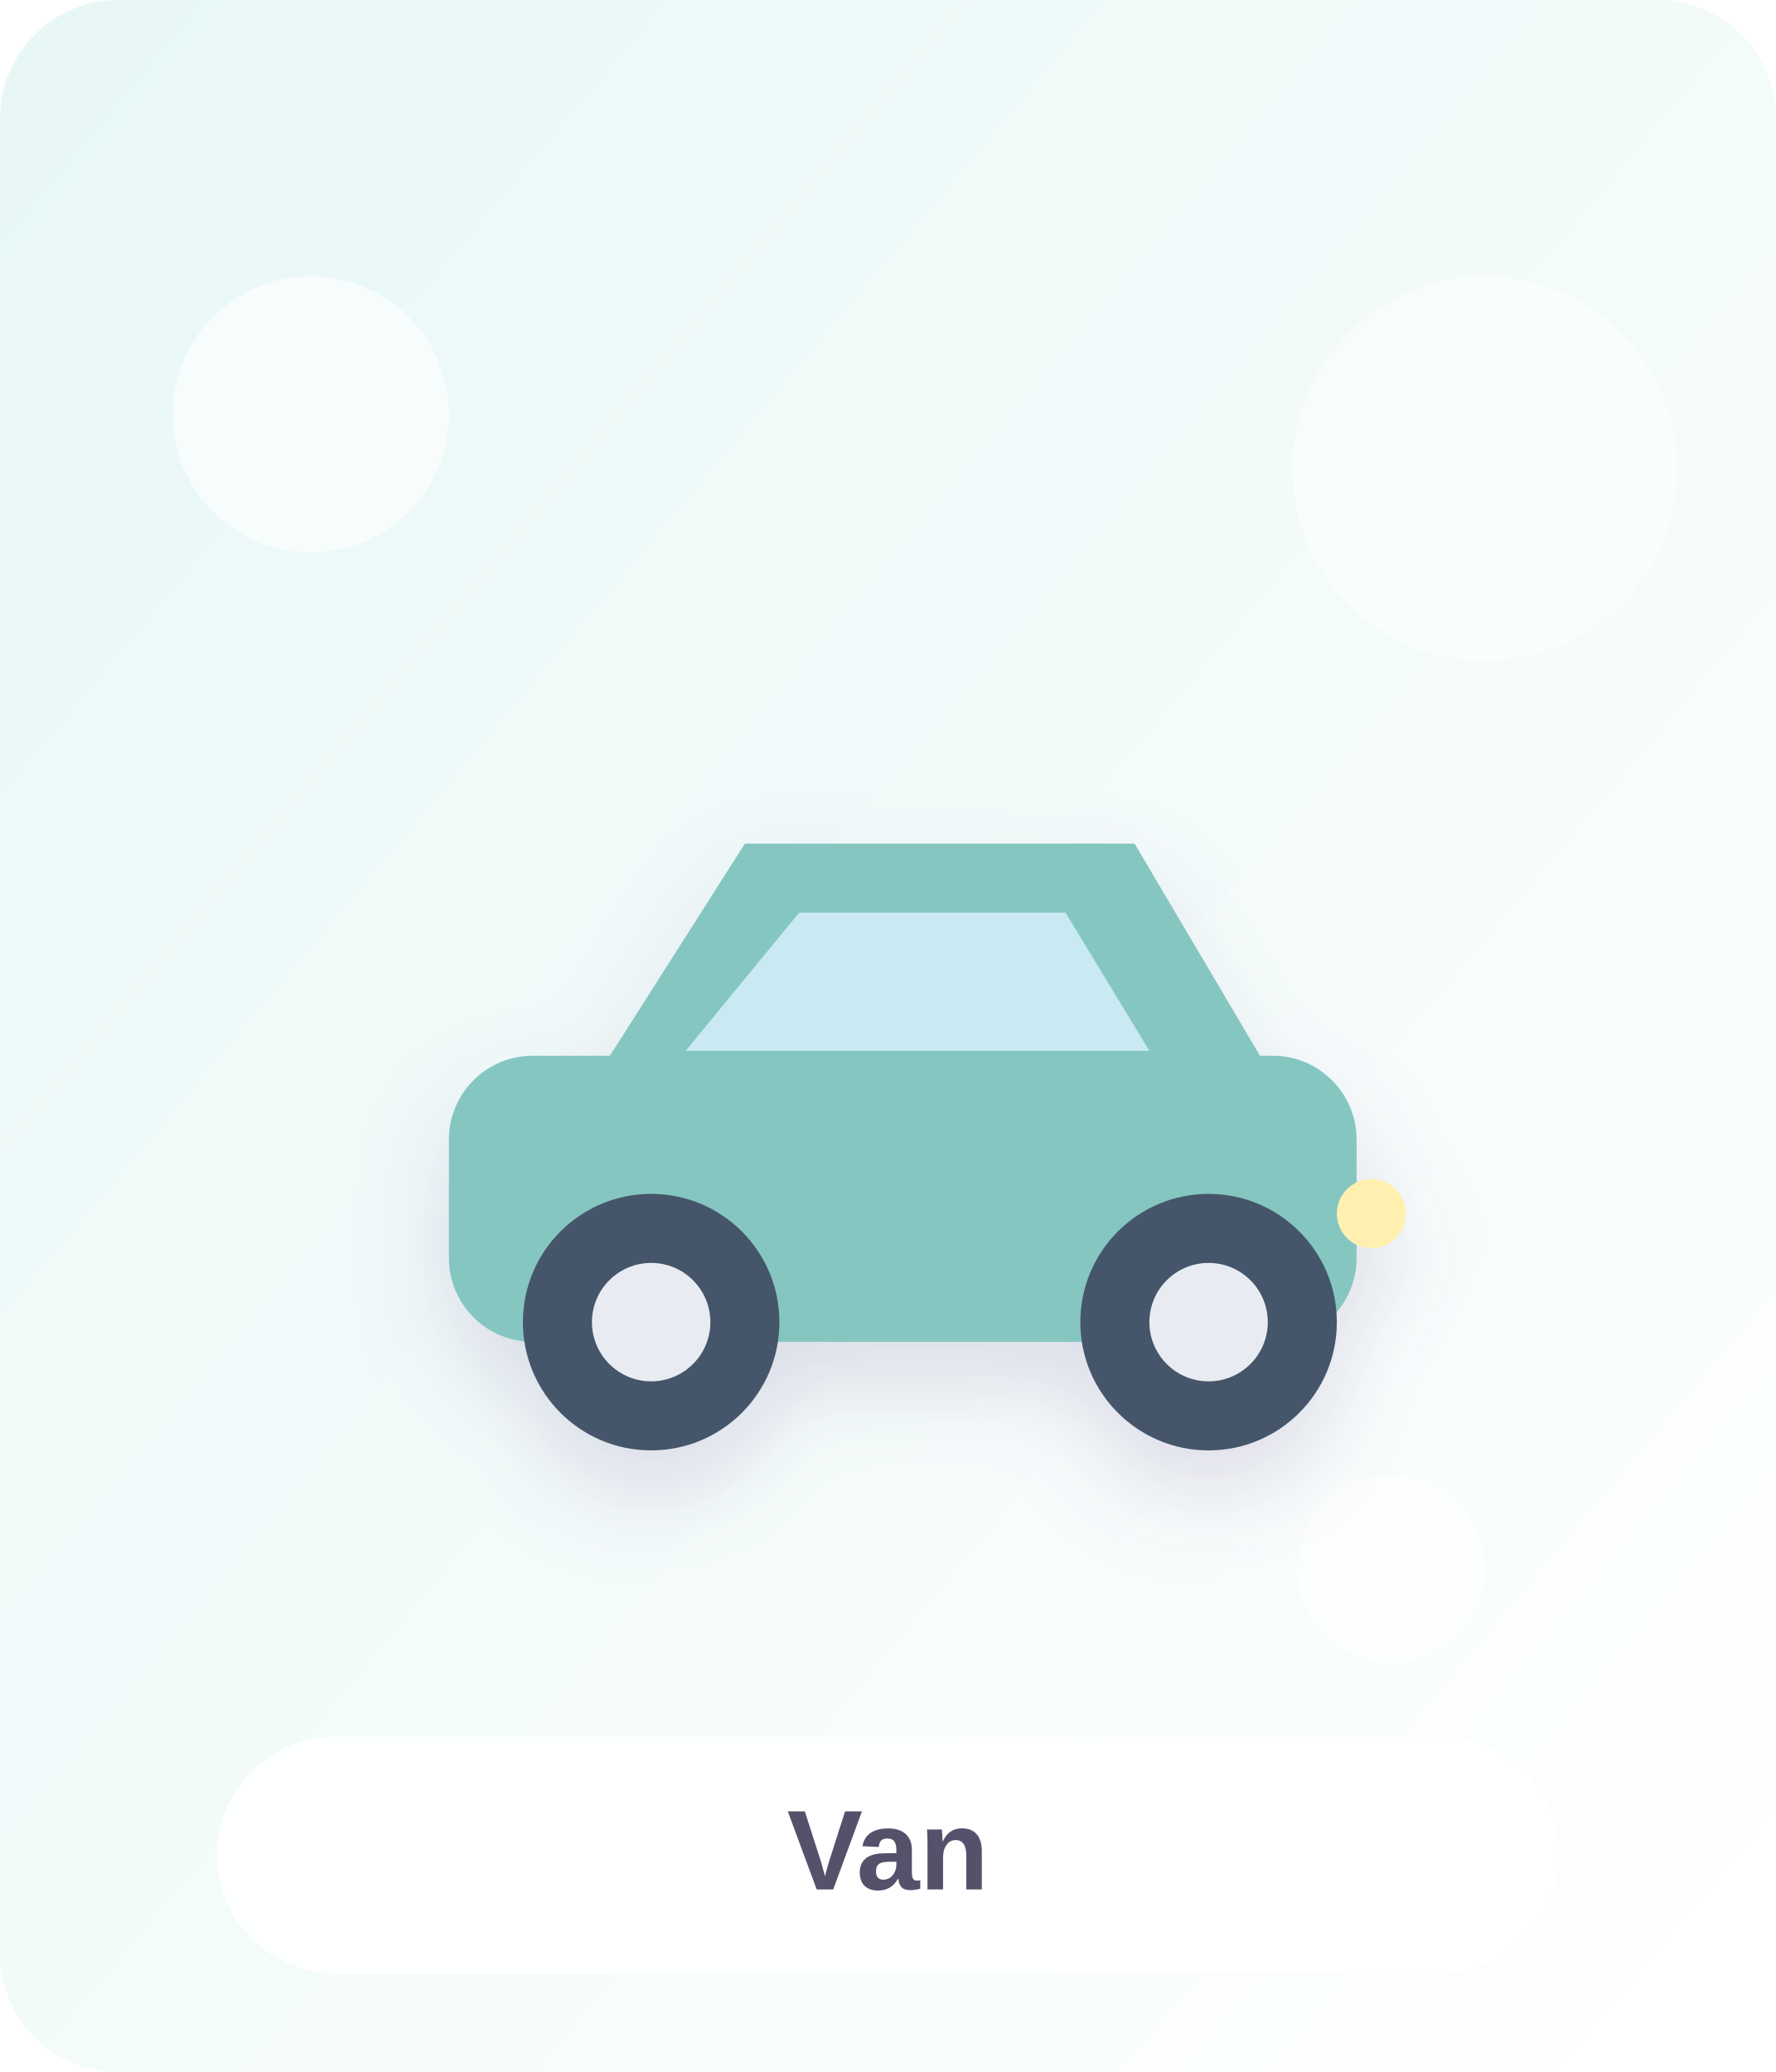
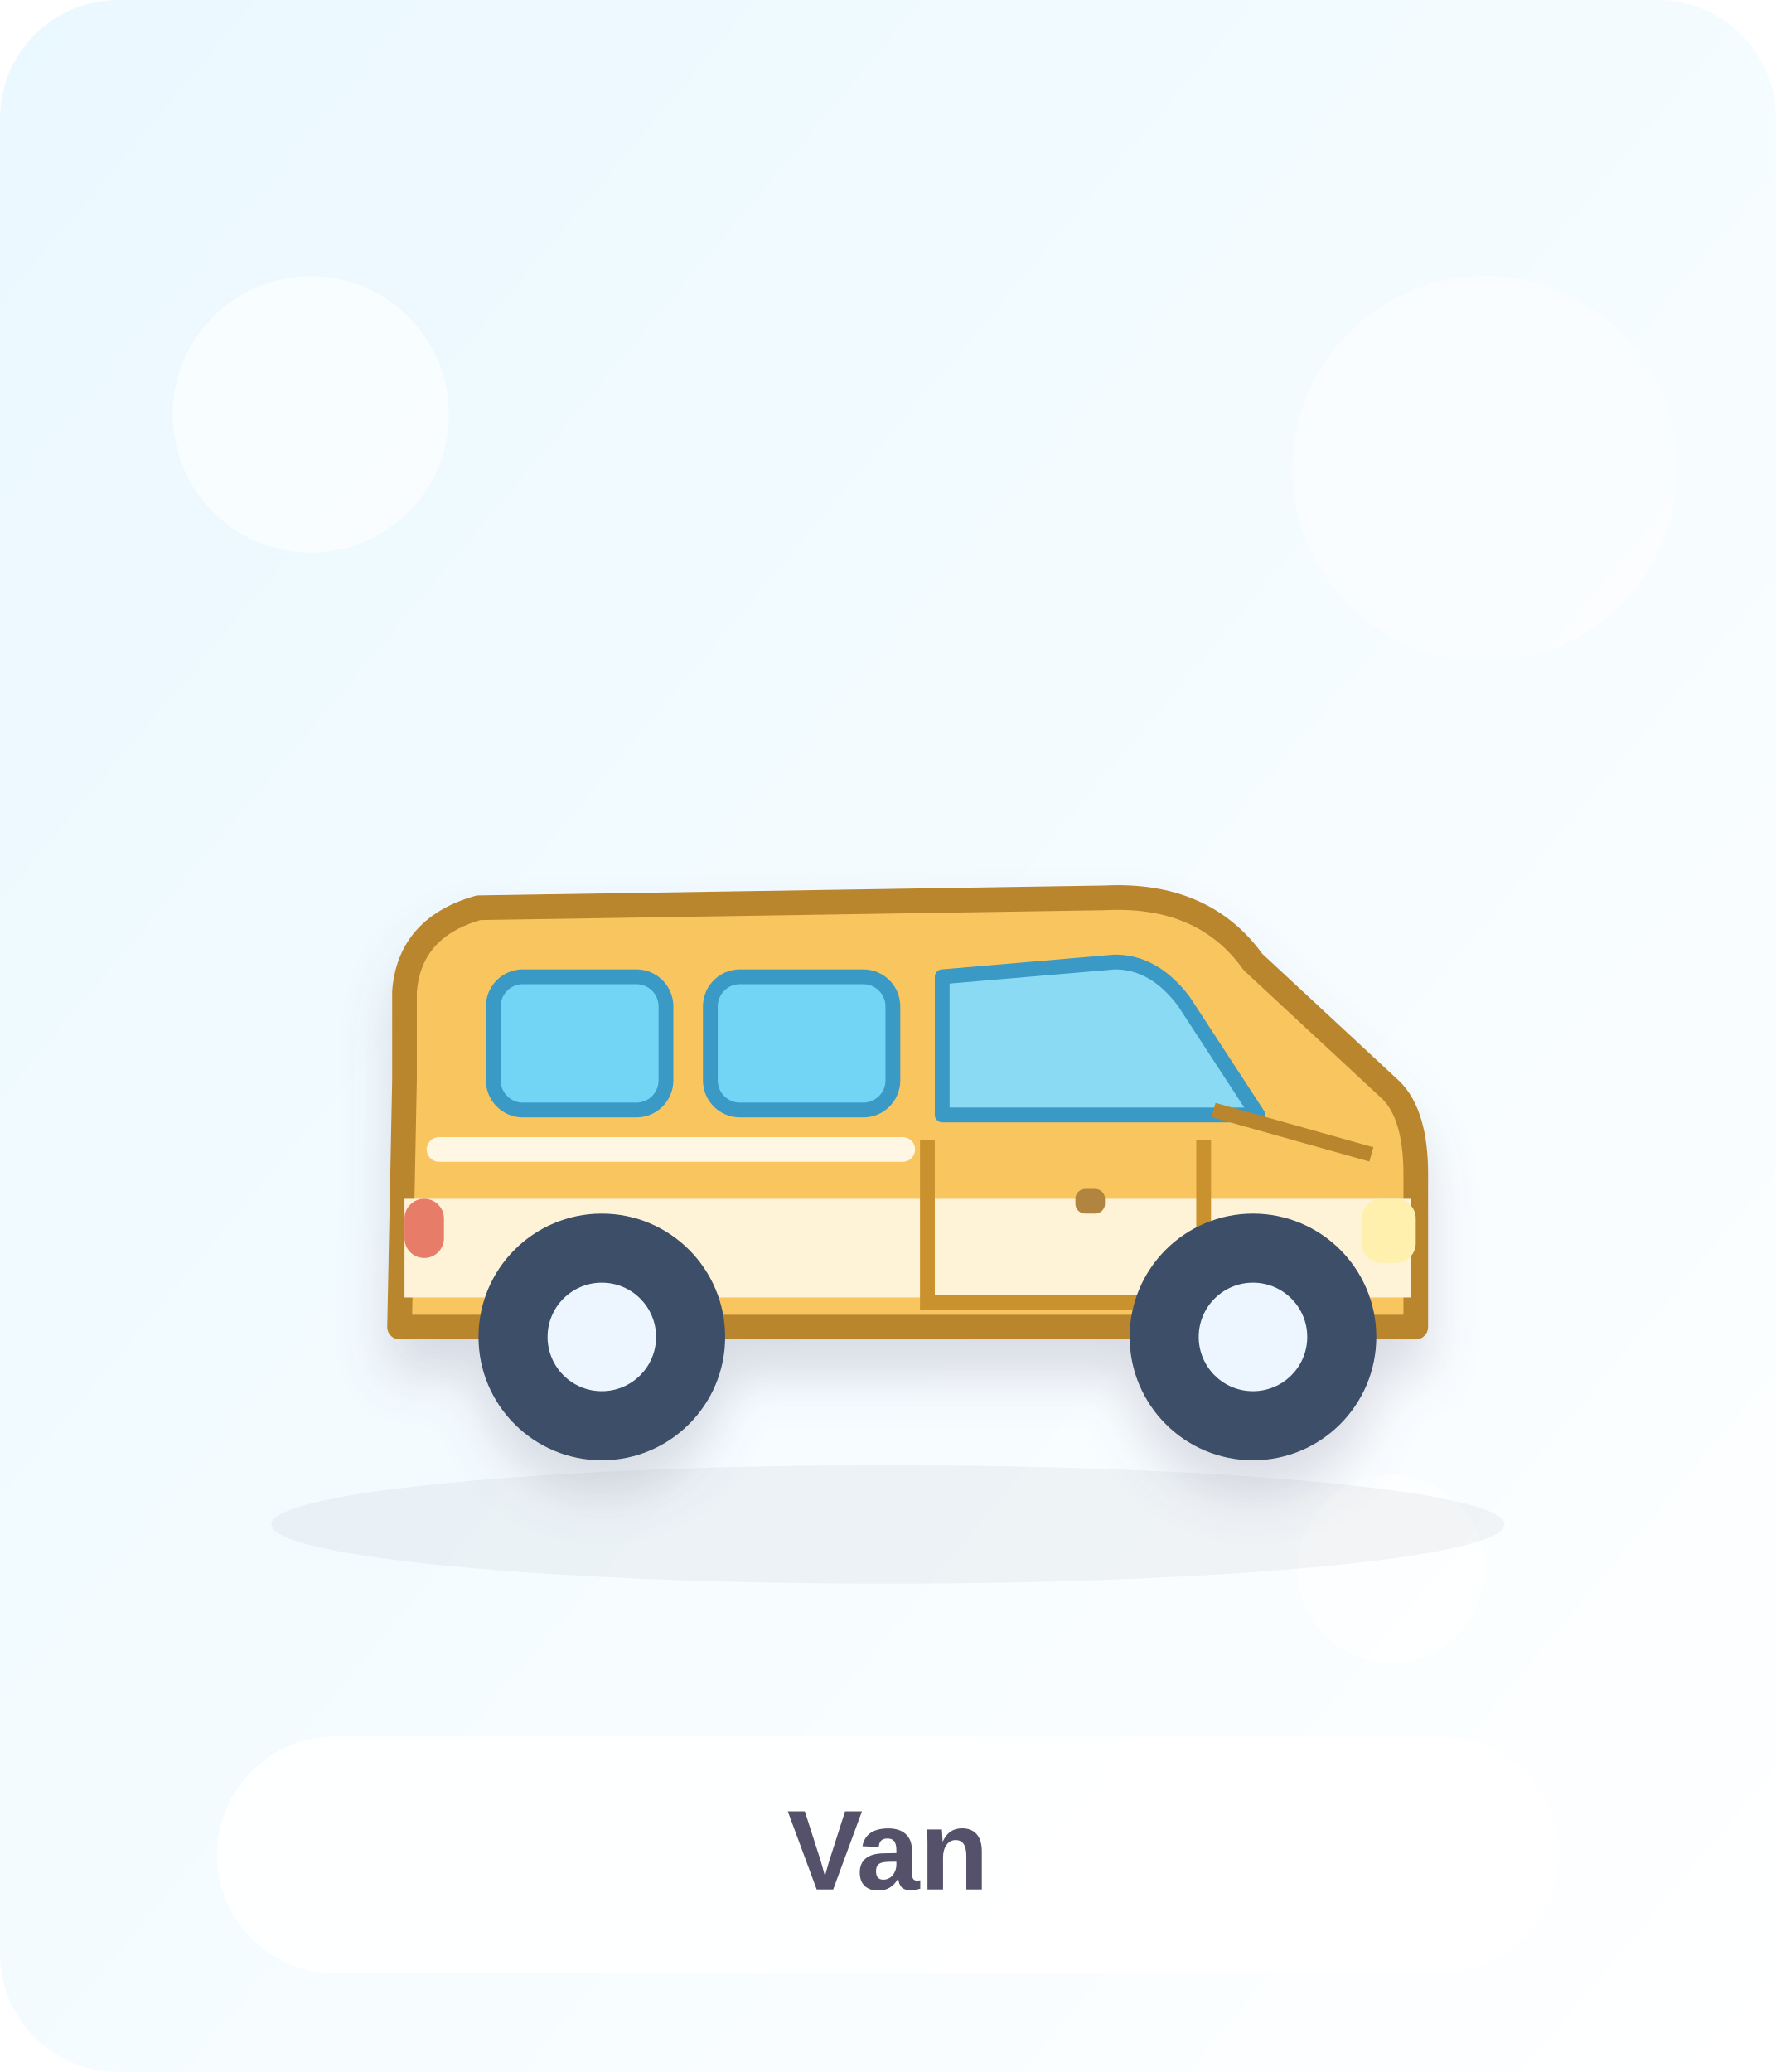
<svg xmlns="http://www.w3.org/2000/svg" width="360" height="420" viewBox="0 0 360 420" role="img" aria-label="Ilustração de Van">
  <defs>
    <linearGradient id="bg" x1="0" y1="0" x2="1" y2="1">
-       <stop stop-color="#E7F7F6" />
+       <stop stop-color="#EAF8FF" />
      <stop offset="1" stop-color="#FFFFFF" />
    </linearGradient>
    <filter id="shadow" x="-30%" y="-30%" width="160%" height="160%">
-       <feDropShadow dx="0" dy="9" stdDeviation="9" flood-color="#7D6C9C" flood-opacity=".20" />
+       <feDropShadow dx="0" dy="7" stdDeviation="5" flood-color="#6E6B87" flood-opacity=".22" />
    </filter>
  </defs>
  <rect width="360" height="420" rx="24" fill="url(#bg)" />
  <circle cx="63" cy="84" r="28" fill="#FFFFFF99" />
  <circle cx="301" cy="95" r="39" fill="#FFFFFF77" />
  <circle cx="282" cy="318" r="19" fill="#FFFFFFB2" />
+   <ellipse cx="180" cy="309" rx="125" ry="12" fill="#9FA9B4" opacity=".12" />
  <g filter="url(#shadow)">
-     <rect x="91" y="214" width="184" height="58" rx="17" fill="#85C6C1" stroke="none" stroke-width="0" />
-     <path d="M123 215 L151 171 L230 171 L256 215 Z" fill="#85C6C1" stroke="none" stroke-width="0" stroke-linecap="round" stroke-linejoin="round" />
-     <path d="M162 185 L216 185 L233 213 L139 213 Z" fill="#CAEAF3" stroke="none" stroke-width="0" stroke-linecap="round" stroke-linejoin="round" />
-     <circle cx="132" cy="268" r="26" fill="#45566B" />
-     <circle cx="245" cy="268" r="26" fill="#45566B" />
-     <circle cx="132" cy="268" r="12" fill="#E8ECF2" />
-     <circle cx="245" cy="268" r="12" fill="#E8ECF2" />
-     <circle cx="278" cy="246" r="7" fill="#FFF0B0" />
+     <path d="M82 219 V201 Q83 188 97 184 L224 182 Q244 181 254 195 L282 221 Q287 226 287 238 V269 H81 Z" fill="#F8C55F" stroke="#B9862F" stroke-width="5" stroke-linejoin="round" />
+     <path d="M82 243 H286 V263 H82 Z" fill="#FFF3D7" />
+     <rect x="100" y="198" width="35" height="27" rx="6" fill="#72D5F6" stroke="#3B99C6" stroke-width="3" />
+     <rect x="144" y="198" width="37" height="27" rx="6" fill="#72D5F6" stroke="#3B99C6" stroke-width="3" />
+     <path d="M191 198 L226 195 Q234 195 240 203 L255 226 H191 Z" fill="#8BDAF4" stroke="#3B99C6" stroke-width="3" stroke-linejoin="round" />
+     <path d="M188 231 V264 H244 V231" fill="none" stroke="#CA922F" stroke-width="3" />
+     <rect x="218" y="241" width="6" height="5" rx="2" fill="#B18440" />
+     <path d="M246 225 L278 234" stroke="#B9862F" stroke-width="3" />
+     <path d="M89 233 H183" stroke="#FFF6E4" stroke-width="5" stroke-linecap="round" />
+     <circle cx="122" cy="271" r="25" fill="#3C4F67" />
+     <circle cx="122" cy="271" r="11" fill="#EDF6FF" />
+     <circle cx="254" cy="271" r="25" fill="#3C4F67" />
+     <circle cx="254" cy="271" r="11" fill="#EDF6FF" />
+     <rect x="276" y="243" width="11" height="13" rx="4" fill="#FFF0AD" />
+     <rect x="82" y="243" width="8" height="12" rx="4" fill="#E77B68" />
  </g>
  <rect x="44" y="352" width="272" height="48" rx="24" fill="#FFFFFFE9" />
  <text x="180" y="383" font-family="Verdana,Arial,sans-serif" font-weight="bold" font-size="23" text-anchor="middle" fill="#55516B">Van</text>
</svg>
